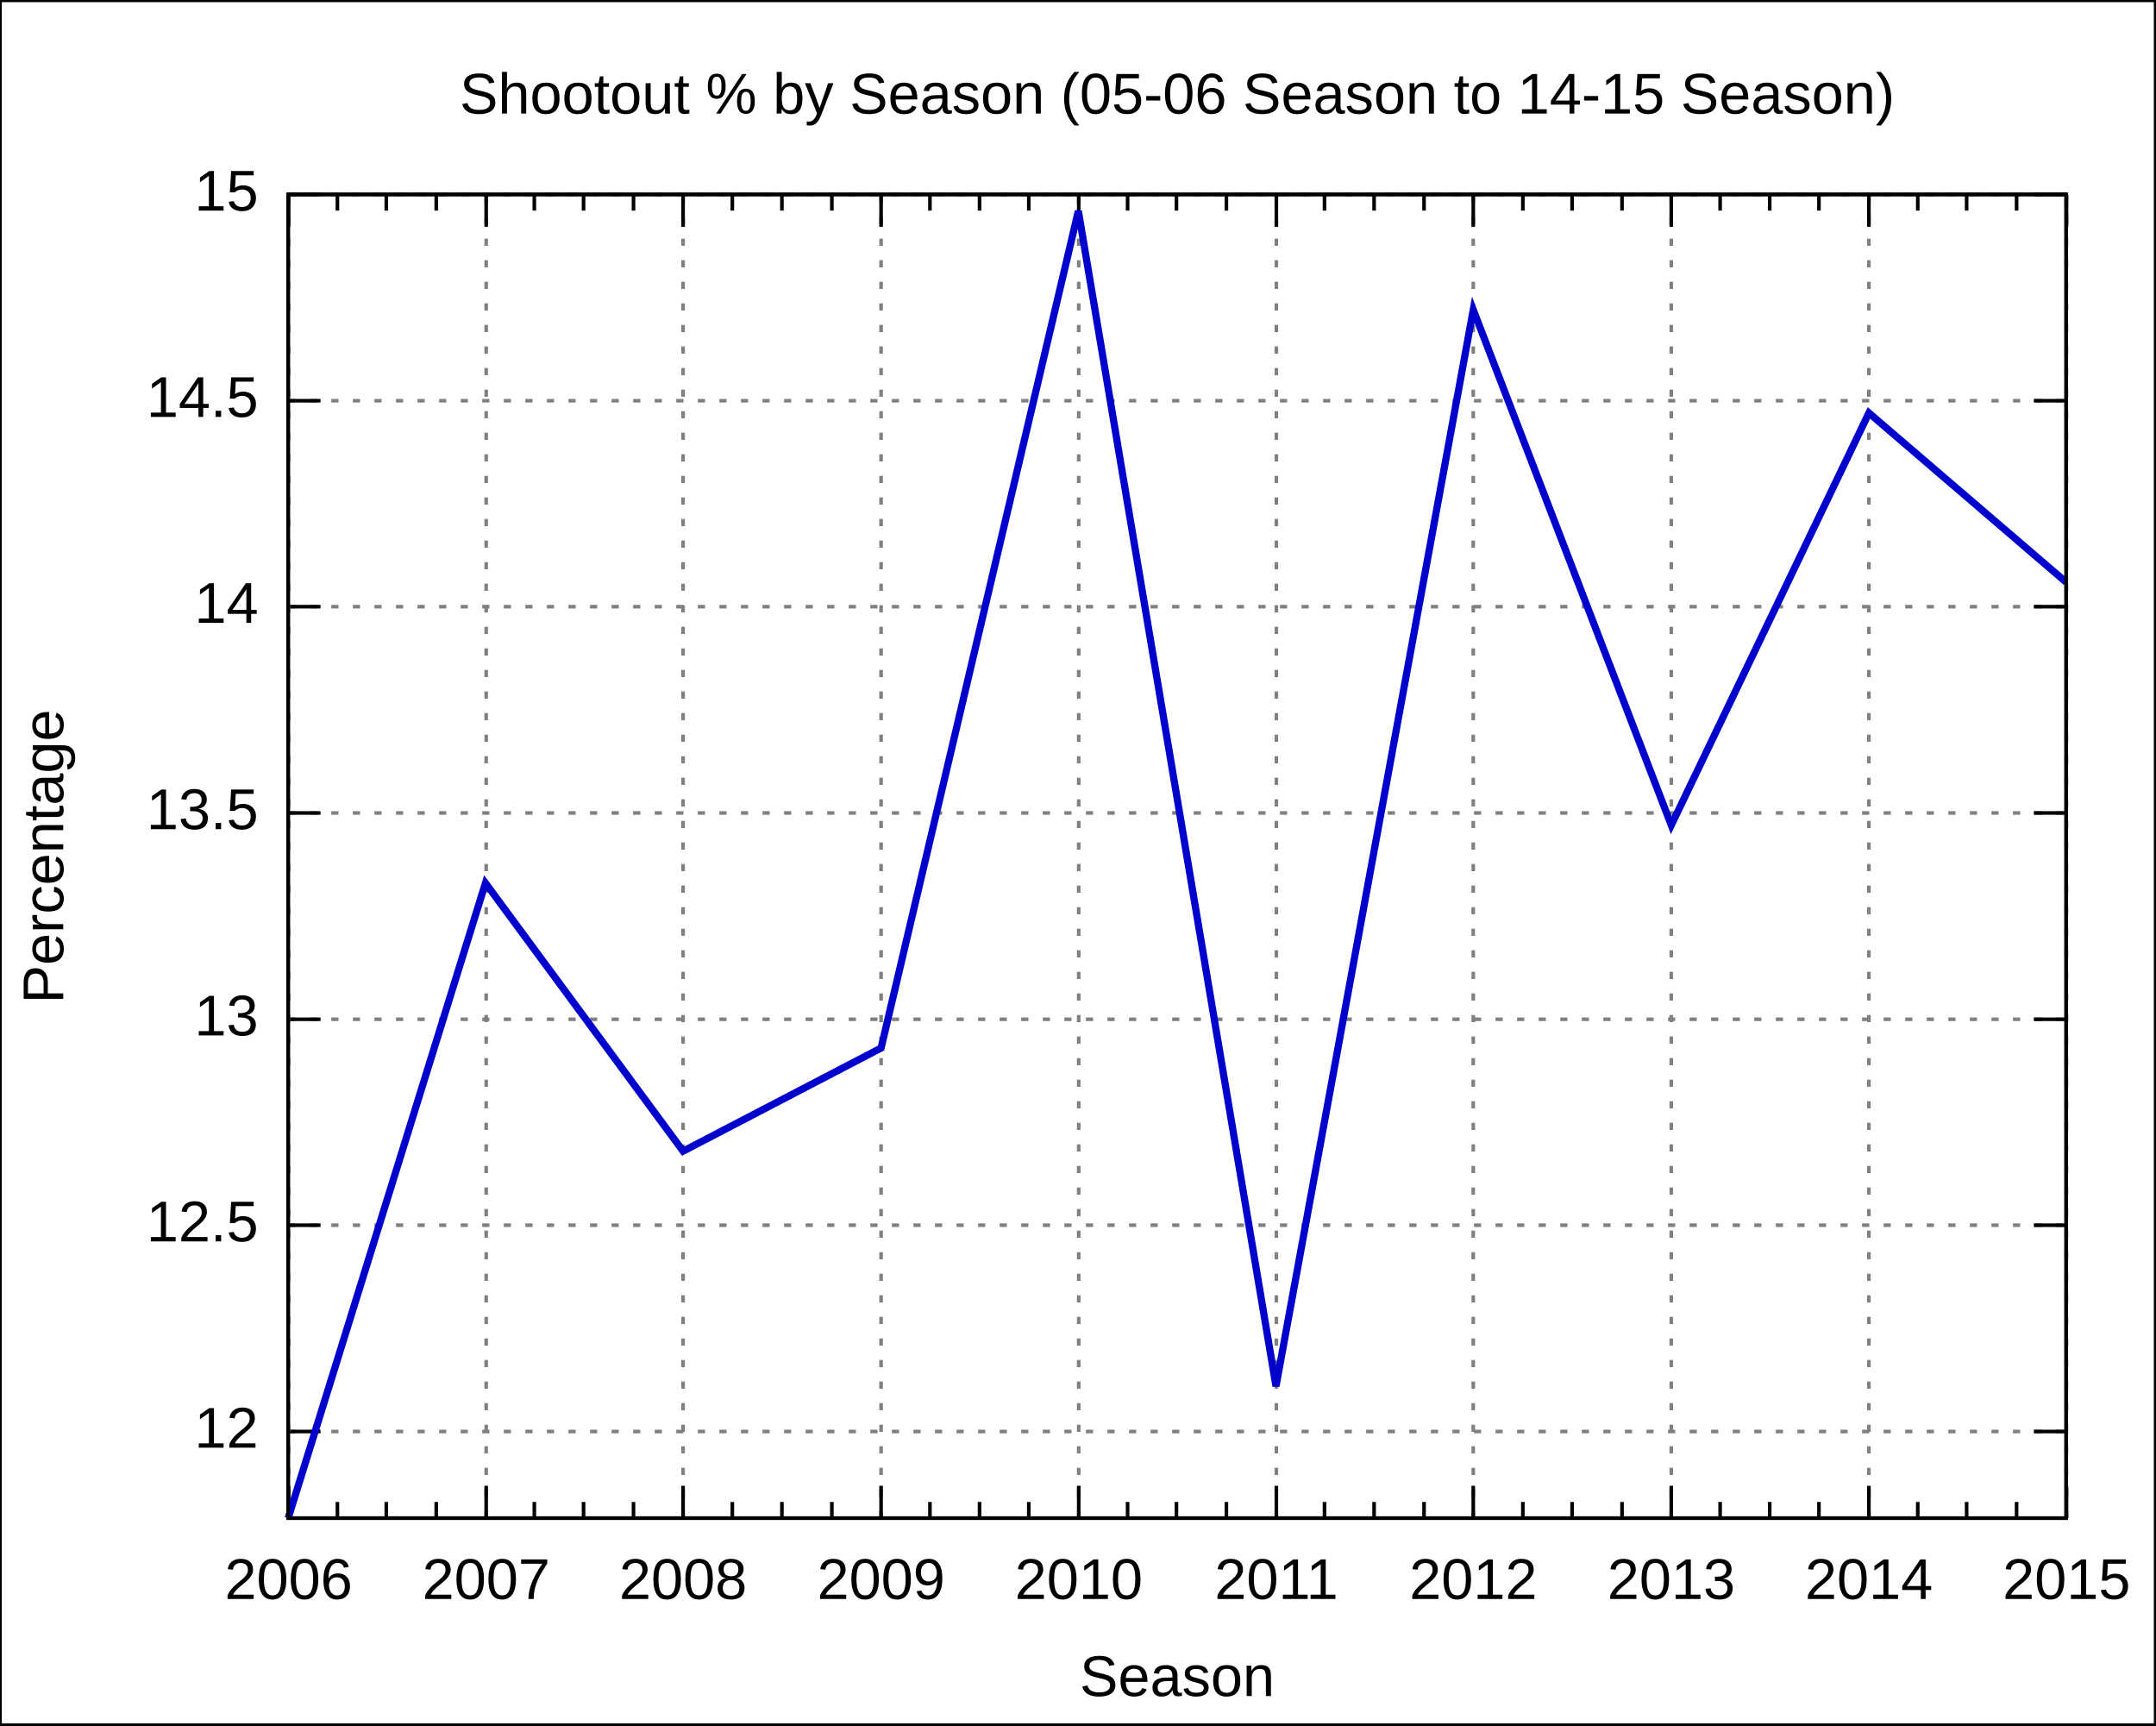
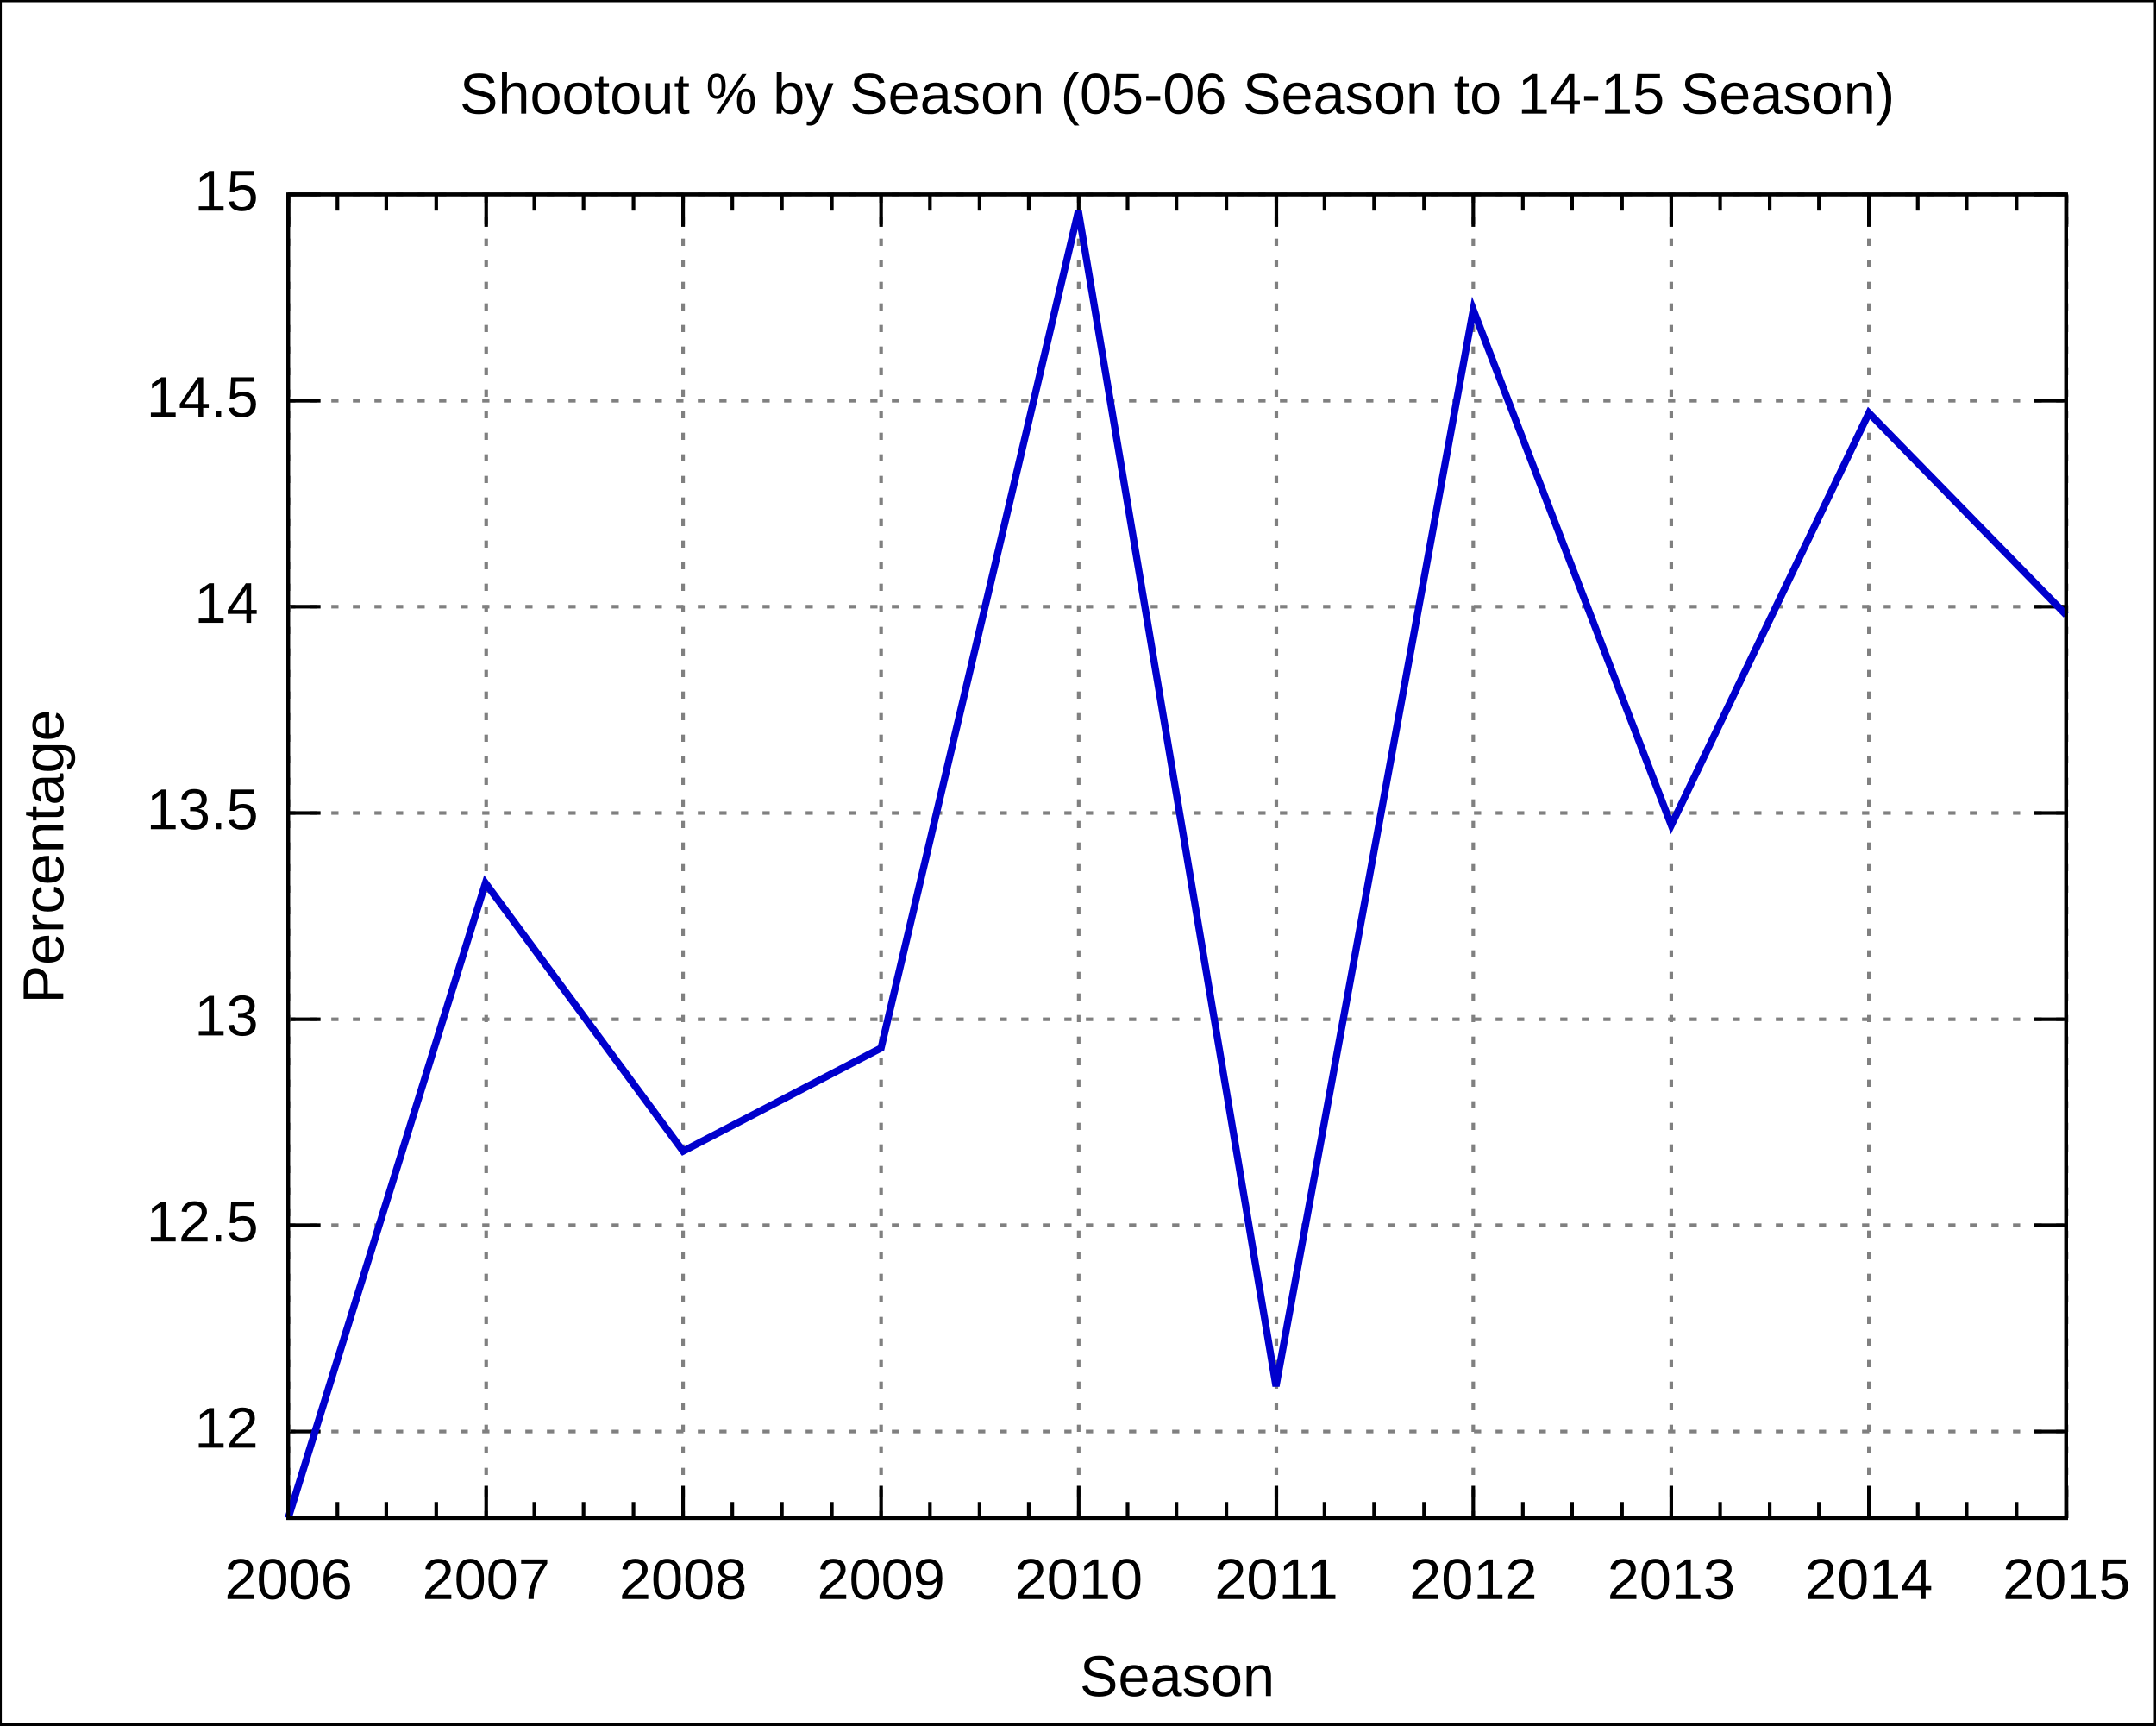
<svg xmlns="http://www.w3.org/2000/svg" xmlns:xlink="http://www.w3.org/1999/xlink" width="600" height="480" viewBox="0 0 600 480">
  <g id="gnuplot_canvas">
    <rect x="0" y="0" width="600" height="480" fill="none" />
    <defs>
      <circle id="gpDot" r="0.5" stroke-width="0.5" />
      <path id="gpPt0" stroke-width="0.222" stroke="currentColor" d="M-1,0 h2 M0,-1 v2" />
      <path id="gpPt1" stroke-width="0.222" stroke="currentColor" d="M-1,-1 L1,1 M1,-1 L-1,1" />
      <path id="gpPt2" stroke-width="0.222" stroke="currentColor" d="M-1,0 L1,0 M0,-1 L0,1 M-1,-1 L1,1 M-1,1 L1,-1" />
      <rect id="gpPt3" stroke-width="0.222" stroke="currentColor" x="-1" y="-1" width="2" height="2" />
      <rect id="gpPt4" stroke-width="0.222" stroke="currentColor" fill="currentColor" x="-1" y="-1" width="2" height="2" />
      <circle id="gpPt5" stroke-width="0.222" stroke="currentColor" cx="0" cy="0" r="1" />
      <use xlink:href="#gpPt5" id="gpPt6" fill="currentColor" stroke="none" />
      <path id="gpPt7" stroke-width="0.222" stroke="currentColor" d="M0,-1.33 L-1.33,0.67 L1.33,0.67 z" />
      <use xlink:href="#gpPt7" id="gpPt8" fill="currentColor" stroke="none" />
      <use xlink:href="#gpPt7" id="gpPt9" stroke="currentColor" transform="rotate(180)" />
      <use xlink:href="#gpPt9" id="gpPt10" fill="currentColor" stroke="none" />
      <use xlink:href="#gpPt3" id="gpPt11" stroke="currentColor" transform="rotate(45)" />
      <use xlink:href="#gpPt11" id="gpPt12" fill="currentColor" stroke="none" />
    </defs>
    <g style="fill:none; color:white; stroke:currentColor; stroke-width:1.00; stroke-linecap:butt; stroke-linejoin:miter">
</g>
    <g style="fill:none; color:black; stroke:currentColor; stroke-width:1.00; stroke-linecap:butt; stroke-linejoin:miter">
      <g style="stroke:none; shape-rendering:crispEdges">
        <polygon fill="rgb(255, 255, 255)" points="0.0,480.0 599.9,480.0 599.9,0.1 0.0,0.1 " />
      </g>
      <path stroke="black" d="M0.0,480.0 L0.0,0.1 L599.9,0.1 L599.9,480.0 L0.0,480.0  " />
    </g>
    <g style="fill:none; color:gray; stroke:currentColor; stroke-width:1.00; stroke-linecap:butt; stroke-linejoin:miter">
      <path stroke="gray" stroke-dasharray=" 2,4" class="gridline" d="M80.2,398.3 L575.0,398.3  " />
    </g>
    <g style="fill:none; color:black; stroke:currentColor; stroke-width:1.00; stroke-linecap:butt; stroke-linejoin:miter">
      <path stroke="black" d="M80.2,398.3 L89.2,398.3 M575.0,398.3 L566.0,398.3  " />
      <g transform="translate(71.9,402.8)" style="stroke:none; fill:black; font-family:Arial; font-size:12.00pt; text-anchor:end">
        <text> 12</text>
      </g>
    </g>
    <g style="fill:none; color:gray; stroke:currentColor; stroke-width:1.00; stroke-linecap:butt; stroke-linejoin:miter">
      <path stroke="gray" stroke-dasharray=" 2,4" class="gridline" d="M80.2,340.9 L575.0,340.9  " />
    </g>
    <g style="fill:none; color:black; stroke:currentColor; stroke-width:1.00; stroke-linecap:butt; stroke-linejoin:miter">
      <path stroke="black" d="M80.2,340.9 L89.2,340.9 M575.0,340.9 L566.0,340.9  " />
      <g transform="translate(71.9,345.4)" style="stroke:none; fill:black; font-family:Arial; font-size:12.00pt; text-anchor:end">
        <text> 12.5</text>
      </g>
    </g>
    <g style="fill:none; color:gray; stroke:currentColor; stroke-width:1.00; stroke-linecap:butt; stroke-linejoin:miter">
      <path stroke="gray" stroke-dasharray=" 2,4" class="gridline" d="M80.2,283.6 L575.0,283.6  " />
    </g>
    <g style="fill:none; color:black; stroke:currentColor; stroke-width:1.00; stroke-linecap:butt; stroke-linejoin:miter">
      <path stroke="black" d="M80.2,283.6 L89.2,283.6 M575.0,283.6 L566.0,283.6  " />
      <g transform="translate(71.9,288.1)" style="stroke:none; fill:black; font-family:Arial; font-size:12.00pt; text-anchor:end">
        <text> 13</text>
      </g>
    </g>
    <g style="fill:none; color:gray; stroke:currentColor; stroke-width:1.00; stroke-linecap:butt; stroke-linejoin:miter">
      <path stroke="gray" stroke-dasharray=" 2,4" class="gridline" d="M80.2,226.2 L575.0,226.2  " />
    </g>
    <g style="fill:none; color:black; stroke:currentColor; stroke-width:1.00; stroke-linecap:butt; stroke-linejoin:miter">
      <path stroke="black" d="M80.2,226.2 L89.2,226.2 M575.0,226.2 L566.0,226.2  " />
      <g transform="translate(71.9,230.7)" style="stroke:none; fill:black; font-family:Arial; font-size:12.00pt; text-anchor:end">
        <text> 13.5</text>
      </g>
    </g>
    <g style="fill:none; color:gray; stroke:currentColor; stroke-width:1.00; stroke-linecap:butt; stroke-linejoin:miter">
      <path stroke="gray" stroke-dasharray=" 2,4" class="gridline" d="M80.2,168.8 L575.0,168.8  " />
    </g>
    <g style="fill:none; color:black; stroke:currentColor; stroke-width:1.00; stroke-linecap:butt; stroke-linejoin:miter">
      <path stroke="black" d="M80.2,168.8 L89.2,168.8 M575.0,168.8 L566.0,168.8  " />
      <g transform="translate(71.9,173.3)" style="stroke:none; fill:black; font-family:Arial; font-size:12.00pt; text-anchor:end">
        <text> 14</text>
      </g>
    </g>
    <g style="fill:none; color:gray; stroke:currentColor; stroke-width:1.00; stroke-linecap:butt; stroke-linejoin:miter">
      <path stroke="gray" stroke-dasharray=" 2,4" class="gridline" d="M80.2,111.5 L575.0,111.5  " />
    </g>
    <g style="fill:none; color:black; stroke:currentColor; stroke-width:1.00; stroke-linecap:butt; stroke-linejoin:miter">
      <path stroke="black" d="M80.2,111.5 L89.2,111.5 M575.0,111.5 L566.0,111.5  " />
      <g transform="translate(71.9,116.0)" style="stroke:none; fill:black; font-family:Arial; font-size:12.00pt; text-anchor:end">
        <text> 14.5</text>
      </g>
    </g>
    <g style="fill:none; color:gray; stroke:currentColor; stroke-width:1.00; stroke-linecap:butt; stroke-linejoin:miter">
      <path stroke="gray" stroke-dasharray=" 2,4" class="gridline" d="M80.2,54.1 L575.0,54.1  " />
    </g>
    <g style="fill:none; color:black; stroke:currentColor; stroke-width:1.00; stroke-linecap:butt; stroke-linejoin:miter">
      <path stroke="black" d="M80.2,54.1 L89.2,54.1 M575.0,54.1 L566.0,54.1  " />
      <g transform="translate(71.9,58.6)" style="stroke:none; fill:black; font-family:Arial; font-size:12.00pt; text-anchor:end">
        <text> 15</text>
      </g>
    </g>
    <g style="fill:none; color:gray; stroke:currentColor; stroke-width:1.00; stroke-linecap:butt; stroke-linejoin:miter">
      <path stroke="gray" stroke-dasharray=" 2,4" class="gridline" d="M80.3,422.4 L80.3,54.1  " />
    </g>
    <g style="fill:none; color:black; stroke:currentColor; stroke-width:1.00; stroke-linecap:butt; stroke-linejoin:miter">
      <path stroke="black" d="M80.3,422.4 L80.3,413.4 M80.3,54.1 L80.3,63.1  " />
      <g transform="translate(80.3,444.9)" style="stroke:none; fill:black; font-family:Arial; font-size:12.00pt; text-anchor:middle">
        <text>2006</text>
      </g>
      <path stroke="black" d="M93.9,422.4 L93.9,417.9 M93.9,54.1 L93.9,58.6 M107.5,422.4 L107.5,417.9 M107.5,54.1 L107.5,58.6    M121.4,422.4 L121.4,417.9 M121.4,54.1 L121.4,58.6  " />
    </g>
    <g style="fill:none; color:gray; stroke:currentColor; stroke-width:1.00; stroke-linecap:butt; stroke-linejoin:miter">
      <path stroke="gray" stroke-dasharray=" 2,4" class="gridline" d="M135.3,422.4 L135.3,54.1  " />
    </g>
    <g style="fill:none; color:black; stroke:currentColor; stroke-width:1.00; stroke-linecap:butt; stroke-linejoin:miter">
      <path stroke="black" d="M135.3,422.4 L135.3,413.4 M135.3,54.1 L135.3,63.1  " />
      <g transform="translate(135.3,444.9)" style="stroke:none; fill:black; font-family:Arial; font-size:12.00pt; text-anchor:middle">
        <text>2007</text>
      </g>
      <path stroke="black" d="M148.7,422.4 L148.7,417.9 M148.7,54.1 L148.7,58.6 M162.4,422.4 L162.4,417.9 M162.4,54.1 L162.4,58.6    M176.3,422.4 L176.3,417.9 M176.3,54.1 L176.3,58.6  " />
    </g>
    <g style="fill:none; color:gray; stroke:currentColor; stroke-width:1.00; stroke-linecap:butt; stroke-linejoin:miter">
      <path stroke="gray" stroke-dasharray=" 2,4" class="gridline" d="M190.1,422.4 L190.1,54.1  " />
    </g>
    <g style="fill:none; color:black; stroke:currentColor; stroke-width:1.00; stroke-linecap:butt; stroke-linejoin:miter">
      <path stroke="black" d="M190.1,422.4 L190.1,413.4 M190.1,54.1 L190.1,63.1  " />
      <g transform="translate(190.1,444.9)" style="stroke:none; fill:black; font-family:Arial; font-size:12.00pt; text-anchor:middle">
        <text>2008</text>
      </g>
      <path stroke="black" d="M203.8,422.4 L203.8,417.9 M203.8,54.1 L203.8,58.6 M217.6,422.4 L217.6,417.9 M217.6,54.1 L217.6,58.6    M231.5,422.4 L231.5,417.9 M231.5,54.1 L231.5,58.6  " />
    </g>
    <g style="fill:none; color:gray; stroke:currentColor; stroke-width:1.00; stroke-linecap:butt; stroke-linejoin:miter">
      <path stroke="gray" stroke-dasharray=" 2,4" class="gridline" d="M245.2,422.4 L245.2,54.1  " />
    </g>
    <g style="fill:none; color:black; stroke:currentColor; stroke-width:1.00; stroke-linecap:butt; stroke-linejoin:miter">
      <path stroke="black" d="M245.2,422.4 L245.2,413.4 M245.2,54.1 L245.2,63.1  " />
      <g transform="translate(245.2,444.9)" style="stroke:none; fill:black; font-family:Arial; font-size:12.00pt; text-anchor:middle">
        <text>2009</text>
      </g>
      <path stroke="black" d="M258.8,422.4 L258.8,417.9 M258.8,54.1 L258.8,58.6 M272.6,422.4 L272.6,417.9 M272.6,54.1 L272.6,58.6    M286.3,422.4 L286.3,417.9 M286.3,54.1 L286.3,58.6  " />
    </g>
    <g style="fill:none; color:gray; stroke:currentColor; stroke-width:1.00; stroke-linecap:butt; stroke-linejoin:miter">
      <path stroke="gray" stroke-dasharray=" 2,4" class="gridline" d="M300.2,422.4 L300.2,54.1  " />
    </g>
    <g style="fill:none; color:black; stroke:currentColor; stroke-width:1.00; stroke-linecap:butt; stroke-linejoin:miter">
      <path stroke="black" d="M300.2,422.4 L300.2,413.4 M300.2,54.1 L300.2,63.1  " />
      <g transform="translate(300.2,444.9)" style="stroke:none; fill:black; font-family:Arial; font-size:12.00pt; text-anchor:middle">
        <text>2010</text>
      </g>
      <path stroke="black" d="M313.8,422.4 L313.8,417.9 M313.8,54.1 L313.8,58.6 M327.4,422.4 L327.4,417.9 M327.4,54.1 L327.4,58.6    M341.3,422.4 L341.3,417.9 M341.3,54.1 L341.3,58.6  " />
    </g>
    <g style="fill:none; color:gray; stroke:currentColor; stroke-width:1.00; stroke-linecap:butt; stroke-linejoin:miter">
      <path stroke="gray" stroke-dasharray=" 2,4" class="gridline" d="M355.2,422.4 L355.2,54.1  " />
    </g>
    <g style="fill:none; color:black; stroke:currentColor; stroke-width:1.00; stroke-linecap:butt; stroke-linejoin:miter">
      <path stroke="black" d="M355.2,422.4 L355.2,413.4 M355.2,54.1 L355.2,63.1  " />
      <g transform="translate(355.2,444.9)" style="stroke:none; fill:black; font-family:Arial; font-size:12.00pt; text-anchor:middle">
        <text>2011</text>
      </g>
      <path stroke="black" d="M368.6,422.4 L368.6,417.9 M368.6,54.1 L368.6,58.6 M382.4,422.4 L382.4,417.9 M382.4,54.1 L382.4,58.6    M396.3,422.4 L396.3,417.9 M396.3,54.1 L396.3,58.6  " />
    </g>
    <g style="fill:none; color:gray; stroke:currentColor; stroke-width:1.00; stroke-linecap:butt; stroke-linejoin:miter">
      <path stroke="gray" stroke-dasharray=" 2,4" class="gridline" d="M410.0,422.4 L410.0,54.1  " />
    </g>
    <g style="fill:none; color:black; stroke:currentColor; stroke-width:1.00; stroke-linecap:butt; stroke-linejoin:miter">
      <path stroke="black" d="M410.0,422.4 L410.0,413.4 M410.0,54.1 L410.0,63.1  " />
      <g transform="translate(410.0,444.9)" style="stroke:none; fill:black; font-family:Arial; font-size:12.00pt; text-anchor:middle">
        <text>2012</text>
      </g>
      <path stroke="black" d="M423.8,422.4 L423.8,417.9 M423.8,54.1 L423.8,58.6 M437.5,422.4 L437.5,417.9 M437.5,54.1 L437.5,58.6    M451.4,422.4 L451.4,417.9 M451.4,54.1 L451.4,58.6  " />
    </g>
    <g style="fill:none; color:gray; stroke:currentColor; stroke-width:1.00; stroke-linecap:butt; stroke-linejoin:miter">
      <path stroke="gray" stroke-dasharray=" 2,4" class="gridline" d="M465.1,422.4 L465.1,54.1  " />
    </g>
    <g style="fill:none; color:black; stroke:currentColor; stroke-width:1.00; stroke-linecap:butt; stroke-linejoin:miter">
      <path stroke="black" d="M465.1,422.4 L465.1,413.4 M465.1,54.1 L465.1,63.1  " />
      <g transform="translate(465.1,444.9)" style="stroke:none; fill:black; font-family:Arial; font-size:12.00pt; text-anchor:middle">
        <text>2013</text>
      </g>
      <path stroke="black" d="M478.7,422.4 L478.7,417.9 M478.7,54.1 L478.7,58.6 M492.5,422.4 L492.5,417.9 M492.5,54.1 L492.5,58.6    M506.2,422.4 L506.2,417.9 M506.2,54.1 L506.2,58.6  " />
    </g>
    <g style="fill:none; color:gray; stroke:currentColor; stroke-width:1.00; stroke-linecap:butt; stroke-linejoin:miter">
      <path stroke="gray" stroke-dasharray=" 2,4" class="gridline" d="M520.1,422.4 L520.1,63.1 L520.1,54.1  " />
    </g>
    <g style="fill:none; color:black; stroke:currentColor; stroke-width:1.00; stroke-linecap:butt; stroke-linejoin:miter">
      <path stroke="black" d="M520.1,422.4 L520.1,413.4 M520.1,54.1 L520.1,63.1  " />
      <g transform="translate(520.1,444.9)" style="stroke:none; fill:black; font-family:Arial; font-size:12.00pt; text-anchor:middle">
        <text>2014</text>
      </g>
      <path stroke="black" d="M533.7,422.4 L533.7,417.9 M533.7,54.1 L533.7,58.6 M547.3,422.4 L547.3,417.9 M547.3,54.1 L547.3,58.6    M561.2,422.4 L561.2,417.9 M561.2,54.1 L561.2,58.6  " />
    </g>
    <g style="fill:none; color:gray; stroke:currentColor; stroke-width:1.00; stroke-linecap:butt; stroke-linejoin:miter">
      <path stroke="gray" stroke-dasharray=" 2,4" class="gridline" d="M575.1,422.4 L575.1,54.1  " />
    </g>
    <g style="fill:none; color:black; stroke:currentColor; stroke-width:1.00; stroke-linecap:butt; stroke-linejoin:miter">
      <path stroke="black" d="M575.1,422.4 L575.1,413.4 M575.1,54.1 L575.1,63.1  " />
      <g transform="translate(575.1,444.9)" style="stroke:none; fill:black; font-family:Arial; font-size:12.00pt; text-anchor:middle">
        <text>2015</text>
      </g>
      <path stroke="black" d="M80.2,54.1 L80.2,422.4 L575.0,422.4 L575.0,54.1 L80.2,54.1 Z  " />
      <g transform="translate(17.6,238.3) rotate(270)" style="stroke:none; fill:black; font-family:Arial; font-size:12.00pt; text-anchor:middle">
        <text>Percentage</text>
      </g>
      <g transform="translate(327.6,471.9)" style="stroke:none; fill:black; font-family:Arial; font-size:12.00pt; text-anchor:middle">
        <text>Season</text>
      </g>
      <g transform="translate(327.6,31.6)" style="stroke:none; fill:black; font-family:Arial; font-size:12.00pt; text-anchor:middle">
        <text>Shootout % by Season (05-06 Season to 14-15 Season)</text>
      </g>
    </g>
    <g id="gnuplot_plot_1">
      <g style="fill:none; color:white; stroke:black; stroke-width:2.00; stroke-linecap:butt; stroke-linejoin:miter">
</g>
      <g style="fill:none; color:red; stroke:currentColor; stroke-width:2.00; stroke-linecap:butt; stroke-linejoin:miter">
-         <path stroke="rgb(  0,   0, 205)" d="M575.0,162.0 L520.1,114.9 L465.1,229.6 L410.0,86.2 L355.1,385.7 L300.1,58.7 L245.2,291.6 L190.1,320.3    L135.1,245.7 L80.2,422.4  " />
+         <path stroke="rgb(  0,   0, 205)" d="M575.0,171.1 L520.1,114.9 L465.1,229.6 L410.0,86.2 L355.1,385.7 L300.1,58.7 L245.2,291.6 L190.1,320.3    L135.1,245.7 L80.2,422.4  " />
      </g>
    </g>
    <g style="fill:none; color:white; stroke:rgb(  0,   0, 205); stroke-width:1.00; stroke-linecap:butt; stroke-linejoin:miter">
</g>
    <g style="fill:none; color:black; stroke:currentColor; stroke-width:1.00; stroke-linecap:butt; stroke-linejoin:miter">
      <path stroke="black" d="M80.2,54.1 L80.2,422.4 L575.0,422.4 L575.0,54.1 L80.2,54.1 Z  " />
    </g>
  </g>
</svg>
